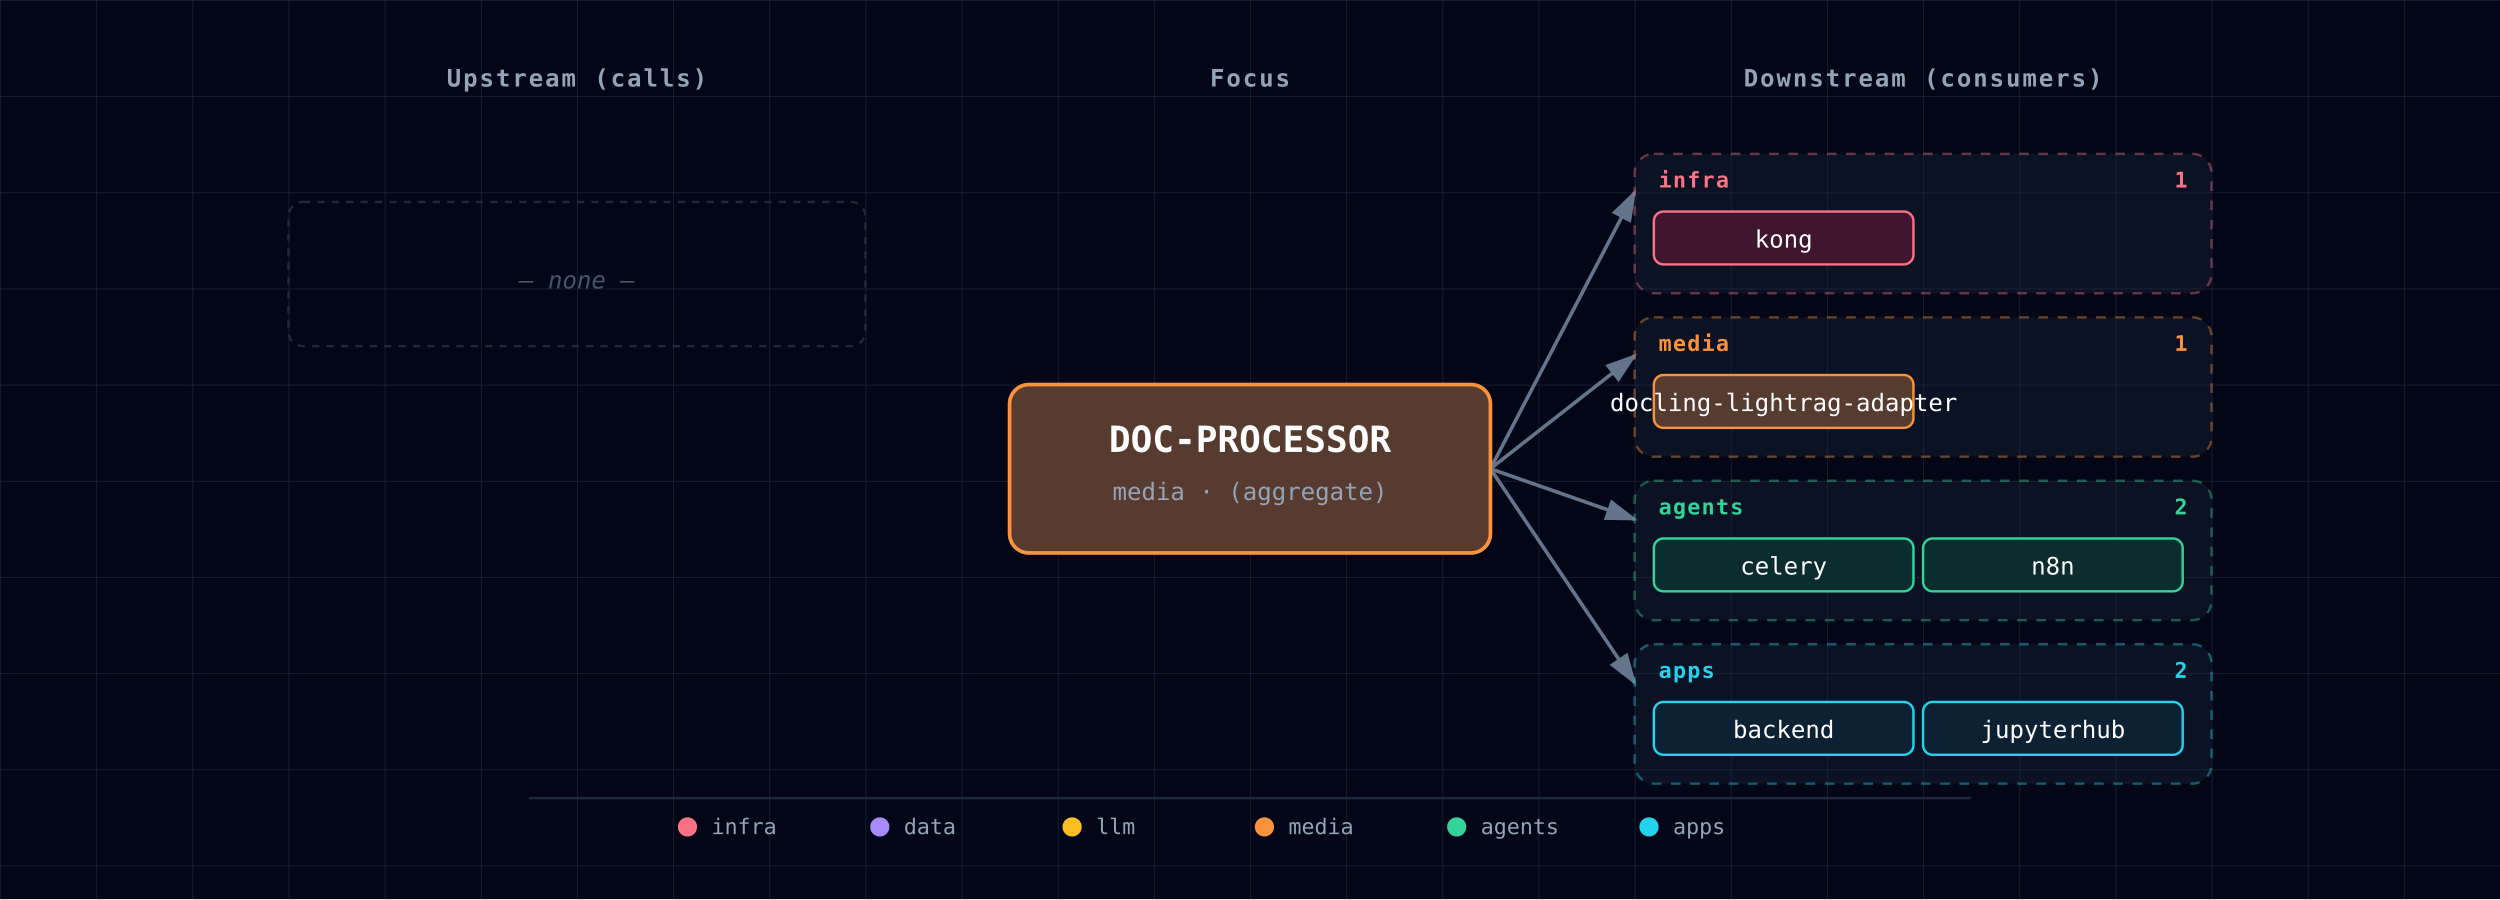
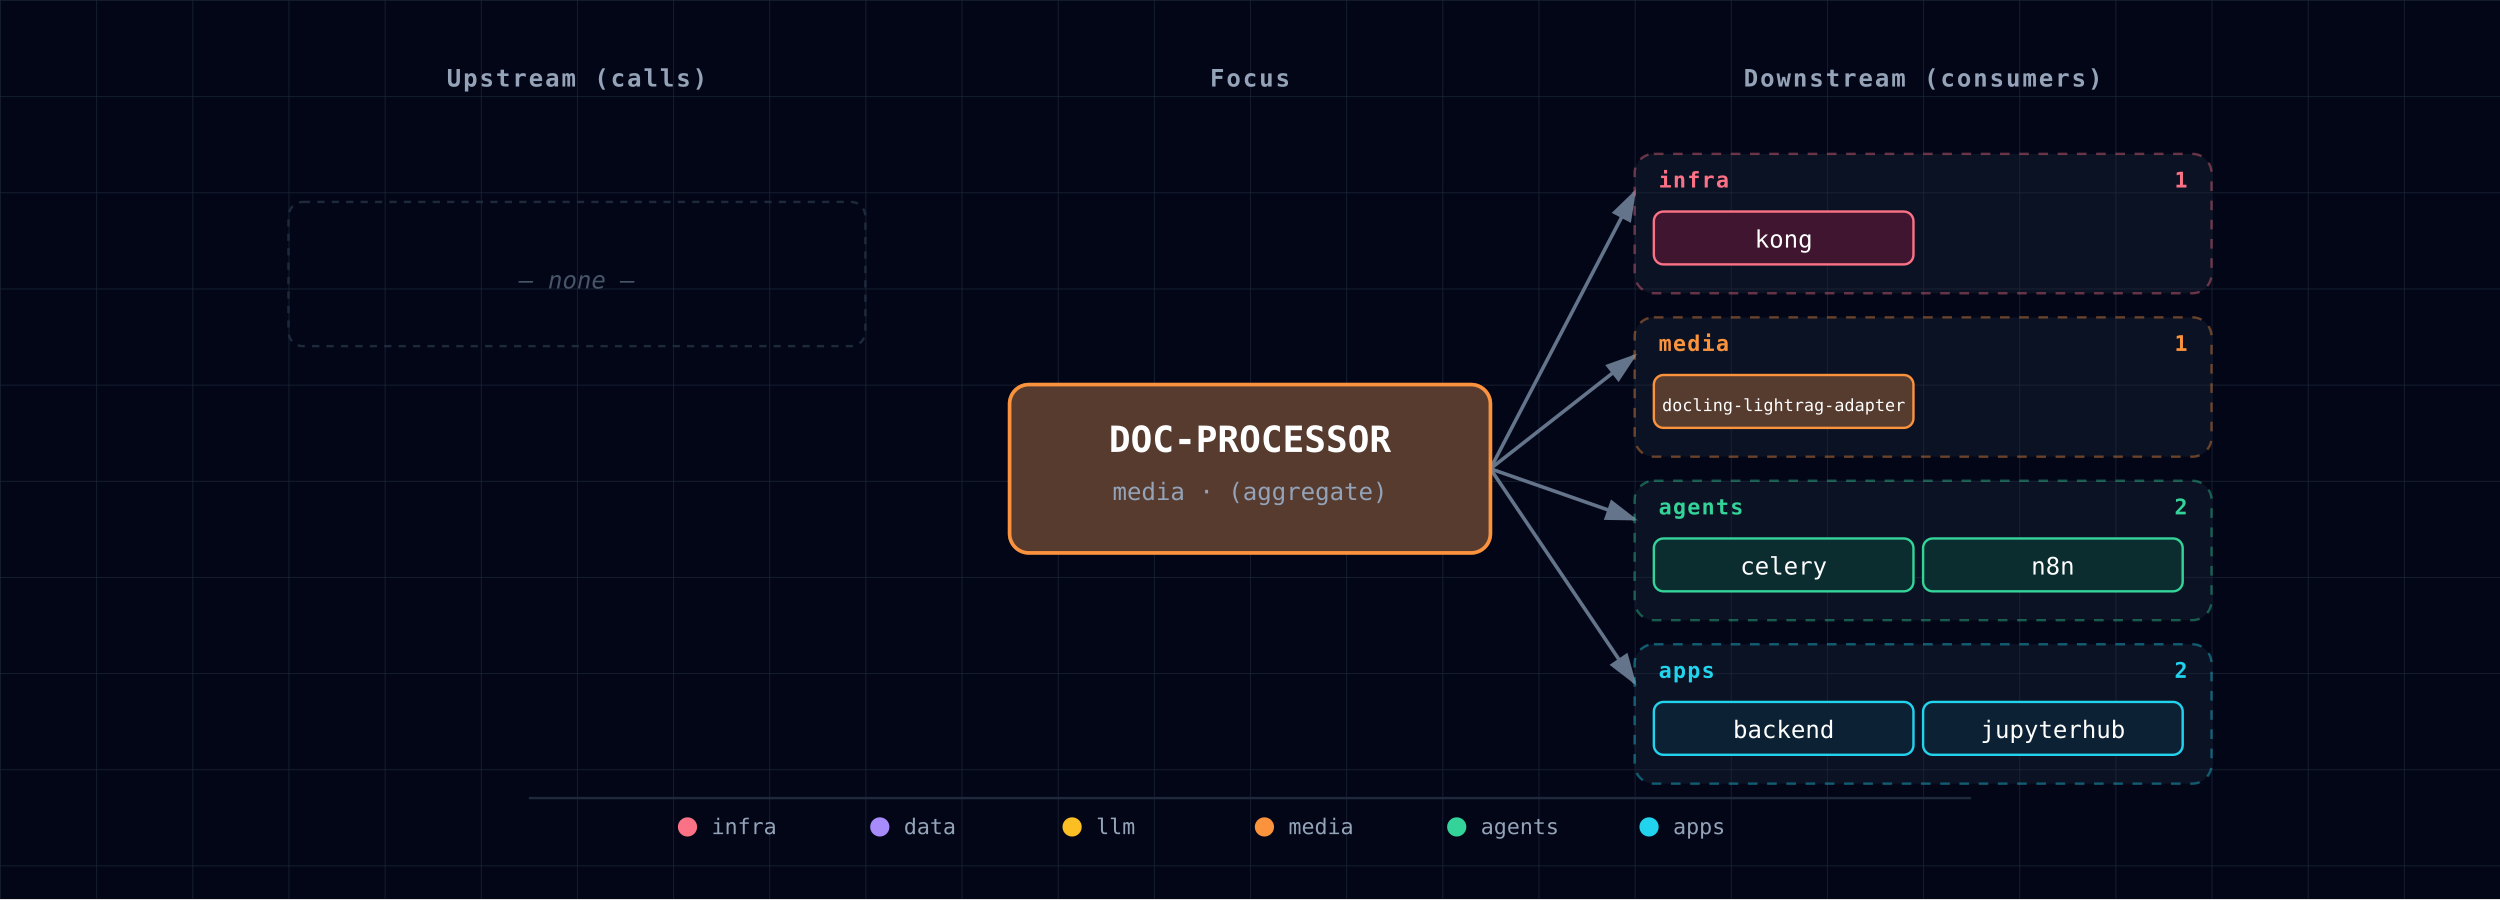
<svg xmlns="http://www.w3.org/2000/svg" viewBox="0 0 1040 374" font-family="'JetBrains Mono', 'Fira Code', Menlo, Consolas, monospace">
  <defs>
    <pattern id="grid" width="40" height="40" patternUnits="userSpaceOnUse">
      <path d="M 40 0 L 0 0 0 40" fill="none" stroke="#1e293b" stroke-width="0.5" />
    </pattern>
    <marker id="arrowhead" markerWidth="9" markerHeight="6" refX="8" refY="3" orient="auto">
      <polygon points="0 0, 9 3, 0 6" fill="#64748b" />
    </marker>
    <filter id="focus-glow" x="-50%" y="-50%" width="200%" height="200%">
      <feGaussianBlur in="SourceAlpha" stdDeviation="6" />
      <feFlood flood-color="#fb923c" flood-opacity="0.6" />
      <feComposite in2="SourceAlpha" operator="in" />
      <feMerge>
        <feMergeNode />
        <feMergeNode in="SourceGraphic" />
      </feMerge>
    </filter>
  </defs>
  <rect width="1040" height="374" fill="#020617" />
  <rect width="1040" height="374" fill="url(#grid)" />
  <text x="240" y="36" fill="#94a3b8" font-size="10" font-weight="600" text-anchor="middle" letter-spacing="0.08em">Upstream (calls)</text>
  <text x="520" y="36" fill="#94a3b8" font-size="10" font-weight="600" text-anchor="middle" letter-spacing="0.08em">Focus</text>
  <text x="800" y="36" fill="#94a3b8" font-size="10" font-weight="600" text-anchor="middle" letter-spacing="0.08em">Downstream (consumers)</text>
  <line x1="620" y1="195" x2="680" y2="80" stroke="#64748b" stroke-width="1.5" marker-end="url(#arrowhead)" />
  <line x1="620" y1="195" x2="680" y2="148" stroke="#64748b" stroke-width="1.5" marker-end="url(#arrowhead)" />
  <line x1="620" y1="195" x2="680" y2="216" stroke="#64748b" stroke-width="1.5" marker-end="url(#arrowhead)" />
  <line x1="620" y1="195" x2="680" y2="284" stroke="#64748b" stroke-width="1.5" marker-end="url(#arrowhead)" />
  <g>
    <rect x="120" y="84" width="240" height="60" rx="6" fill="none" stroke="#1e293b" stroke-width="1" stroke-dasharray="3,3" />
    <text x="240" y="120" fill="#475569" font-size="10" font-style="italic" text-anchor="middle">— none —</text>
  </g>
  <g>
    <g class="cluster">
      <rect x="680" y="64" width="240" height="58" rx="8" fill="rgba(30,41,59,0.35)" stroke="#fb7185" stroke-width="1" stroke-dasharray="4,4" stroke-opacity="0.4" />
      <text x="690" y="78" fill="#fb7185" font-size="9" font-weight="700" text-anchor="start" style="letter-spacing:0.06em;text-transform:uppercase;">infra</text>
      <text x="910" y="78" fill="#fb7185" font-size="9" font-weight="600" text-anchor="end">1</text>
    </g>
    <g>
      <rect x="688" y="88" width="108" height="22" rx="4" fill="#0f172a" />
      <rect x="688" y="88" width="108" height="22" rx="4" fill="rgba(136, 19, 55, 0.4)" stroke="#fb7185" stroke-width="1" />
      <text x="742" y="103" fill="white" font-size="10" text-anchor="middle">kong</text>
    </g>
    <g class="cluster">
      <rect x="680" y="132" width="240" height="58" rx="8" fill="rgba(30,41,59,0.35)" stroke="#fb923c" stroke-width="1" stroke-dasharray="4,4" stroke-opacity="0.4" />
      <text x="690" y="146" fill="#fb923c" font-size="9" font-weight="700" text-anchor="start" style="letter-spacing:0.06em;text-transform:uppercase;">media</text>
      <text x="910" y="146" fill="#fb923c" font-size="9" font-weight="600" text-anchor="end">1</text>
    </g>
    <g>
      <rect x="688" y="156" width="108" height="22" rx="4" fill="#0f172a" />
      <rect x="688" y="156" width="108" height="22" rx="4" fill="rgba(251, 146, 60, 0.3)" stroke="#fb923c" stroke-width="1" />
-       <text x="742" y="171" fill="white" font-size="10" text-anchor="middle">docling-lightrag-adapter</text>
+       <text x="742" y="171" fill="white" font-size="7" text-anchor="middle">docling-lightrag-adapter</text>
    </g>
    <g class="cluster">
      <rect x="680" y="200" width="240" height="58" rx="8" fill="rgba(30,41,59,0.35)" stroke="#34d399" stroke-width="1" stroke-dasharray="4,4" stroke-opacity="0.4" />
      <text x="690" y="214" fill="#34d399" font-size="9" font-weight="700" text-anchor="start" style="letter-spacing:0.06em;text-transform:uppercase;">agents</text>
      <text x="910" y="214" fill="#34d399" font-size="9" font-weight="600" text-anchor="end">2</text>
    </g>
    <g>
      <rect x="688" y="224" width="108" height="22" rx="4" fill="#0f172a" />
      <rect x="688" y="224" width="108" height="22" rx="4" fill="rgba(6, 78, 59, 0.4)" stroke="#34d399" stroke-width="1" />
      <text x="742" y="239" fill="white" font-size="10" text-anchor="middle">celery</text>
    </g>
    <g>
      <rect x="800" y="224" width="108" height="22" rx="4" fill="#0f172a" />
      <rect x="800" y="224" width="108" height="22" rx="4" fill="rgba(6, 78, 59, 0.4)" stroke="#34d399" stroke-width="1" />
      <text x="854" y="239" fill="white" font-size="10" text-anchor="middle">n8n</text>
    </g>
    <g class="cluster">
      <rect x="680" y="268" width="240" height="58" rx="8" fill="rgba(30,41,59,0.35)" stroke="#22d3ee" stroke-width="1" stroke-dasharray="4,4" stroke-opacity="0.4" />
      <text x="690" y="282" fill="#22d3ee" font-size="9" font-weight="700" text-anchor="start" style="letter-spacing:0.06em;text-transform:uppercase;">apps</text>
      <text x="910" y="282" fill="#22d3ee" font-size="9" font-weight="600" text-anchor="end">2</text>
    </g>
    <g>
      <rect x="688" y="292" width="108" height="22" rx="4" fill="#0f172a" />
      <rect x="688" y="292" width="108" height="22" rx="4" fill="rgba(8, 51, 68, 0.4)" stroke="#22d3ee" stroke-width="1" />
      <text x="742" y="307" fill="white" font-size="10" text-anchor="middle">backend</text>
    </g>
    <g>
      <rect x="800" y="292" width="108" height="22" rx="4" fill="#0f172a" />
      <rect x="800" y="292" width="108" height="22" rx="4" fill="rgba(8, 51, 68, 0.4)" stroke="#22d3ee" stroke-width="1" />
      <text x="854" y="307" fill="white" font-size="10" text-anchor="middle">jupyterhub</text>
    </g>
  </g>
  <g class="focus" filter="url(#focus-glow)">
    <rect x="420" y="160" width="200" height="70" rx="8" fill="#0f172a" />
    <rect x="420" y="160" width="200" height="70" rx="8" fill="rgba(251, 146, 60, 0.3)" stroke="#fb923c" stroke-width="1.5" />
    <text x="520" y="188" fill="white" font-size="15" font-weight="700" text-anchor="middle">DOC-PROCESSOR</text>
    <text x="520" y="208" fill="#94a3b8" font-size="10" text-anchor="middle">media · (aggregate)</text>
  </g>
  <g class="legend">
    <line x1="220" y1="332" x2="820" y2="332" stroke="#1e293b" stroke-width="1" />
    <circle cx="286" cy="344" r="4" fill="#fb7185" />
    <text x="296" y="347" fill="#94a3b8" font-size="9" font-weight="400" text-anchor="start">infra</text>
    <circle cx="366" cy="344" r="4" fill="#a78bfa" />
    <text x="376" y="347" fill="#94a3b8" font-size="9" font-weight="400" text-anchor="start">data</text>
    <circle cx="446" cy="344" r="4" fill="#fbbf24" />
    <text x="456" y="347" fill="#94a3b8" font-size="9" font-weight="400" text-anchor="start">llm</text>
    <circle cx="526" cy="344" r="4" fill="#fb923c" />
    <text x="536" y="347" fill="#94a3b8" font-size="9" font-weight="400" text-anchor="start">media</text>
    <circle cx="606" cy="344" r="4" fill="#34d399" />
    <text x="616" y="347" fill="#94a3b8" font-size="9" font-weight="400" text-anchor="start">agents</text>
    <circle cx="686" cy="344" r="4" fill="#22d3ee" />
    <text x="696" y="347" fill="#94a3b8" font-size="9" font-weight="400" text-anchor="start">apps</text>
  </g>
</svg>
